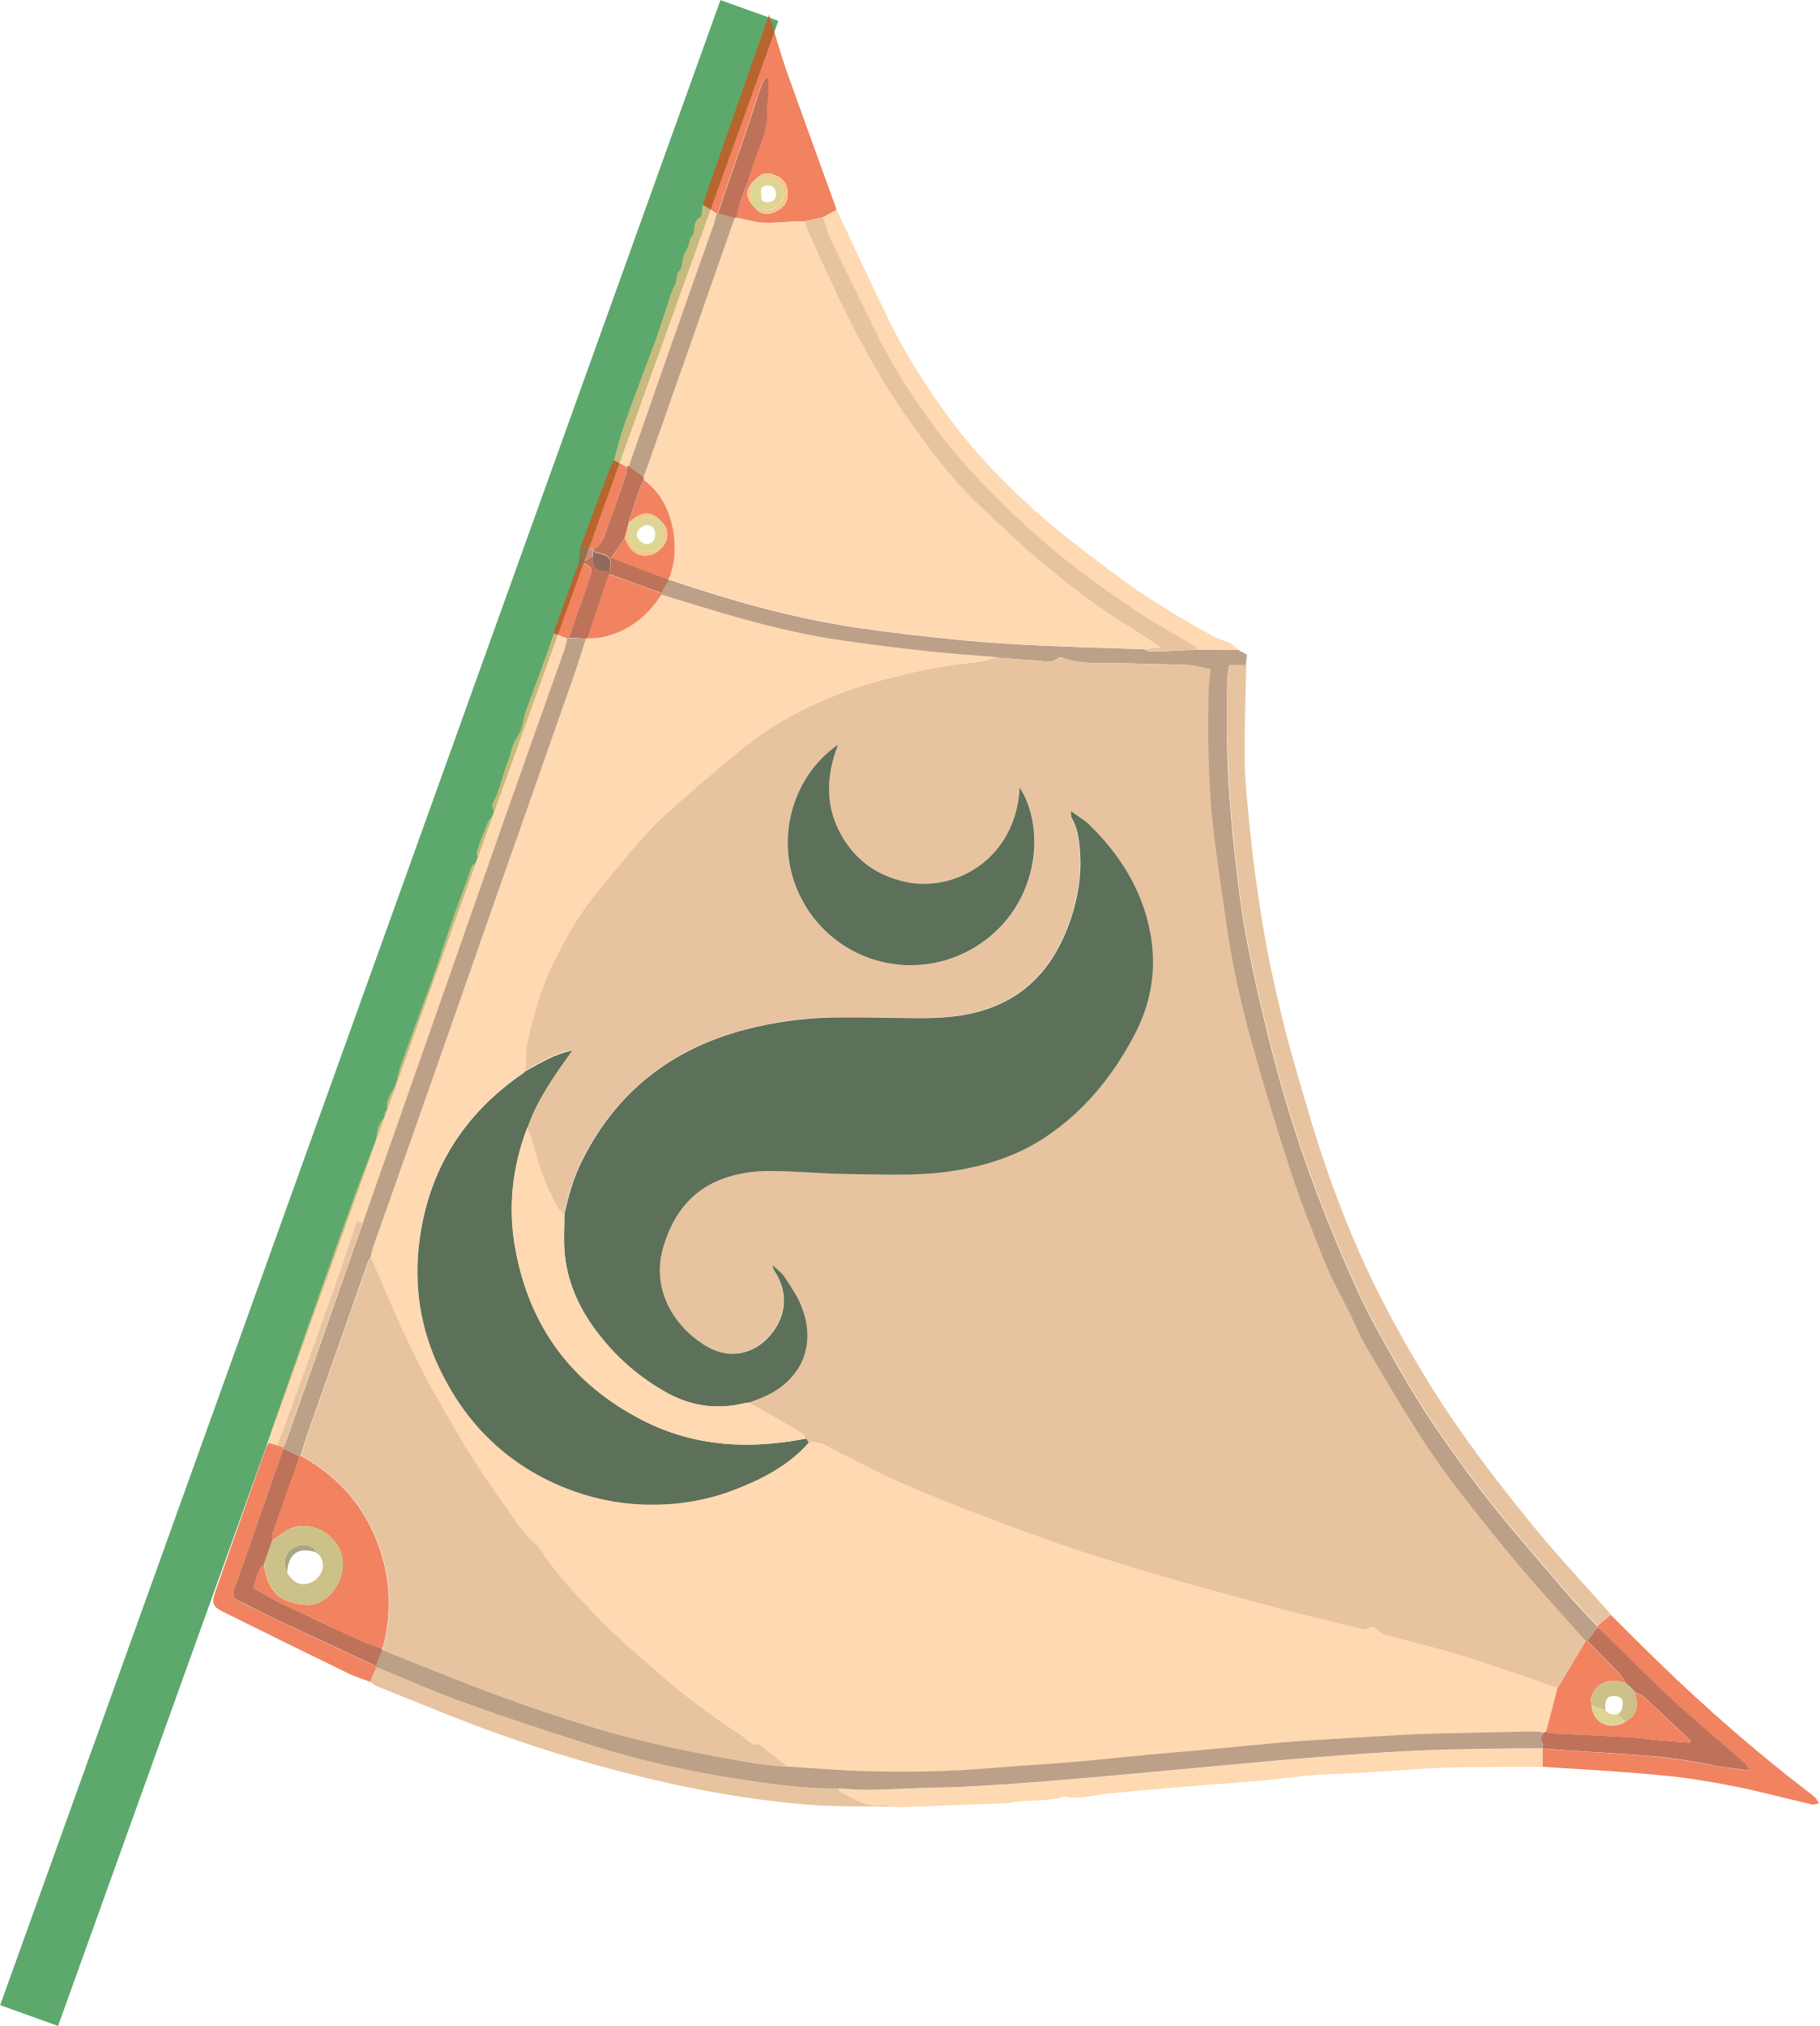
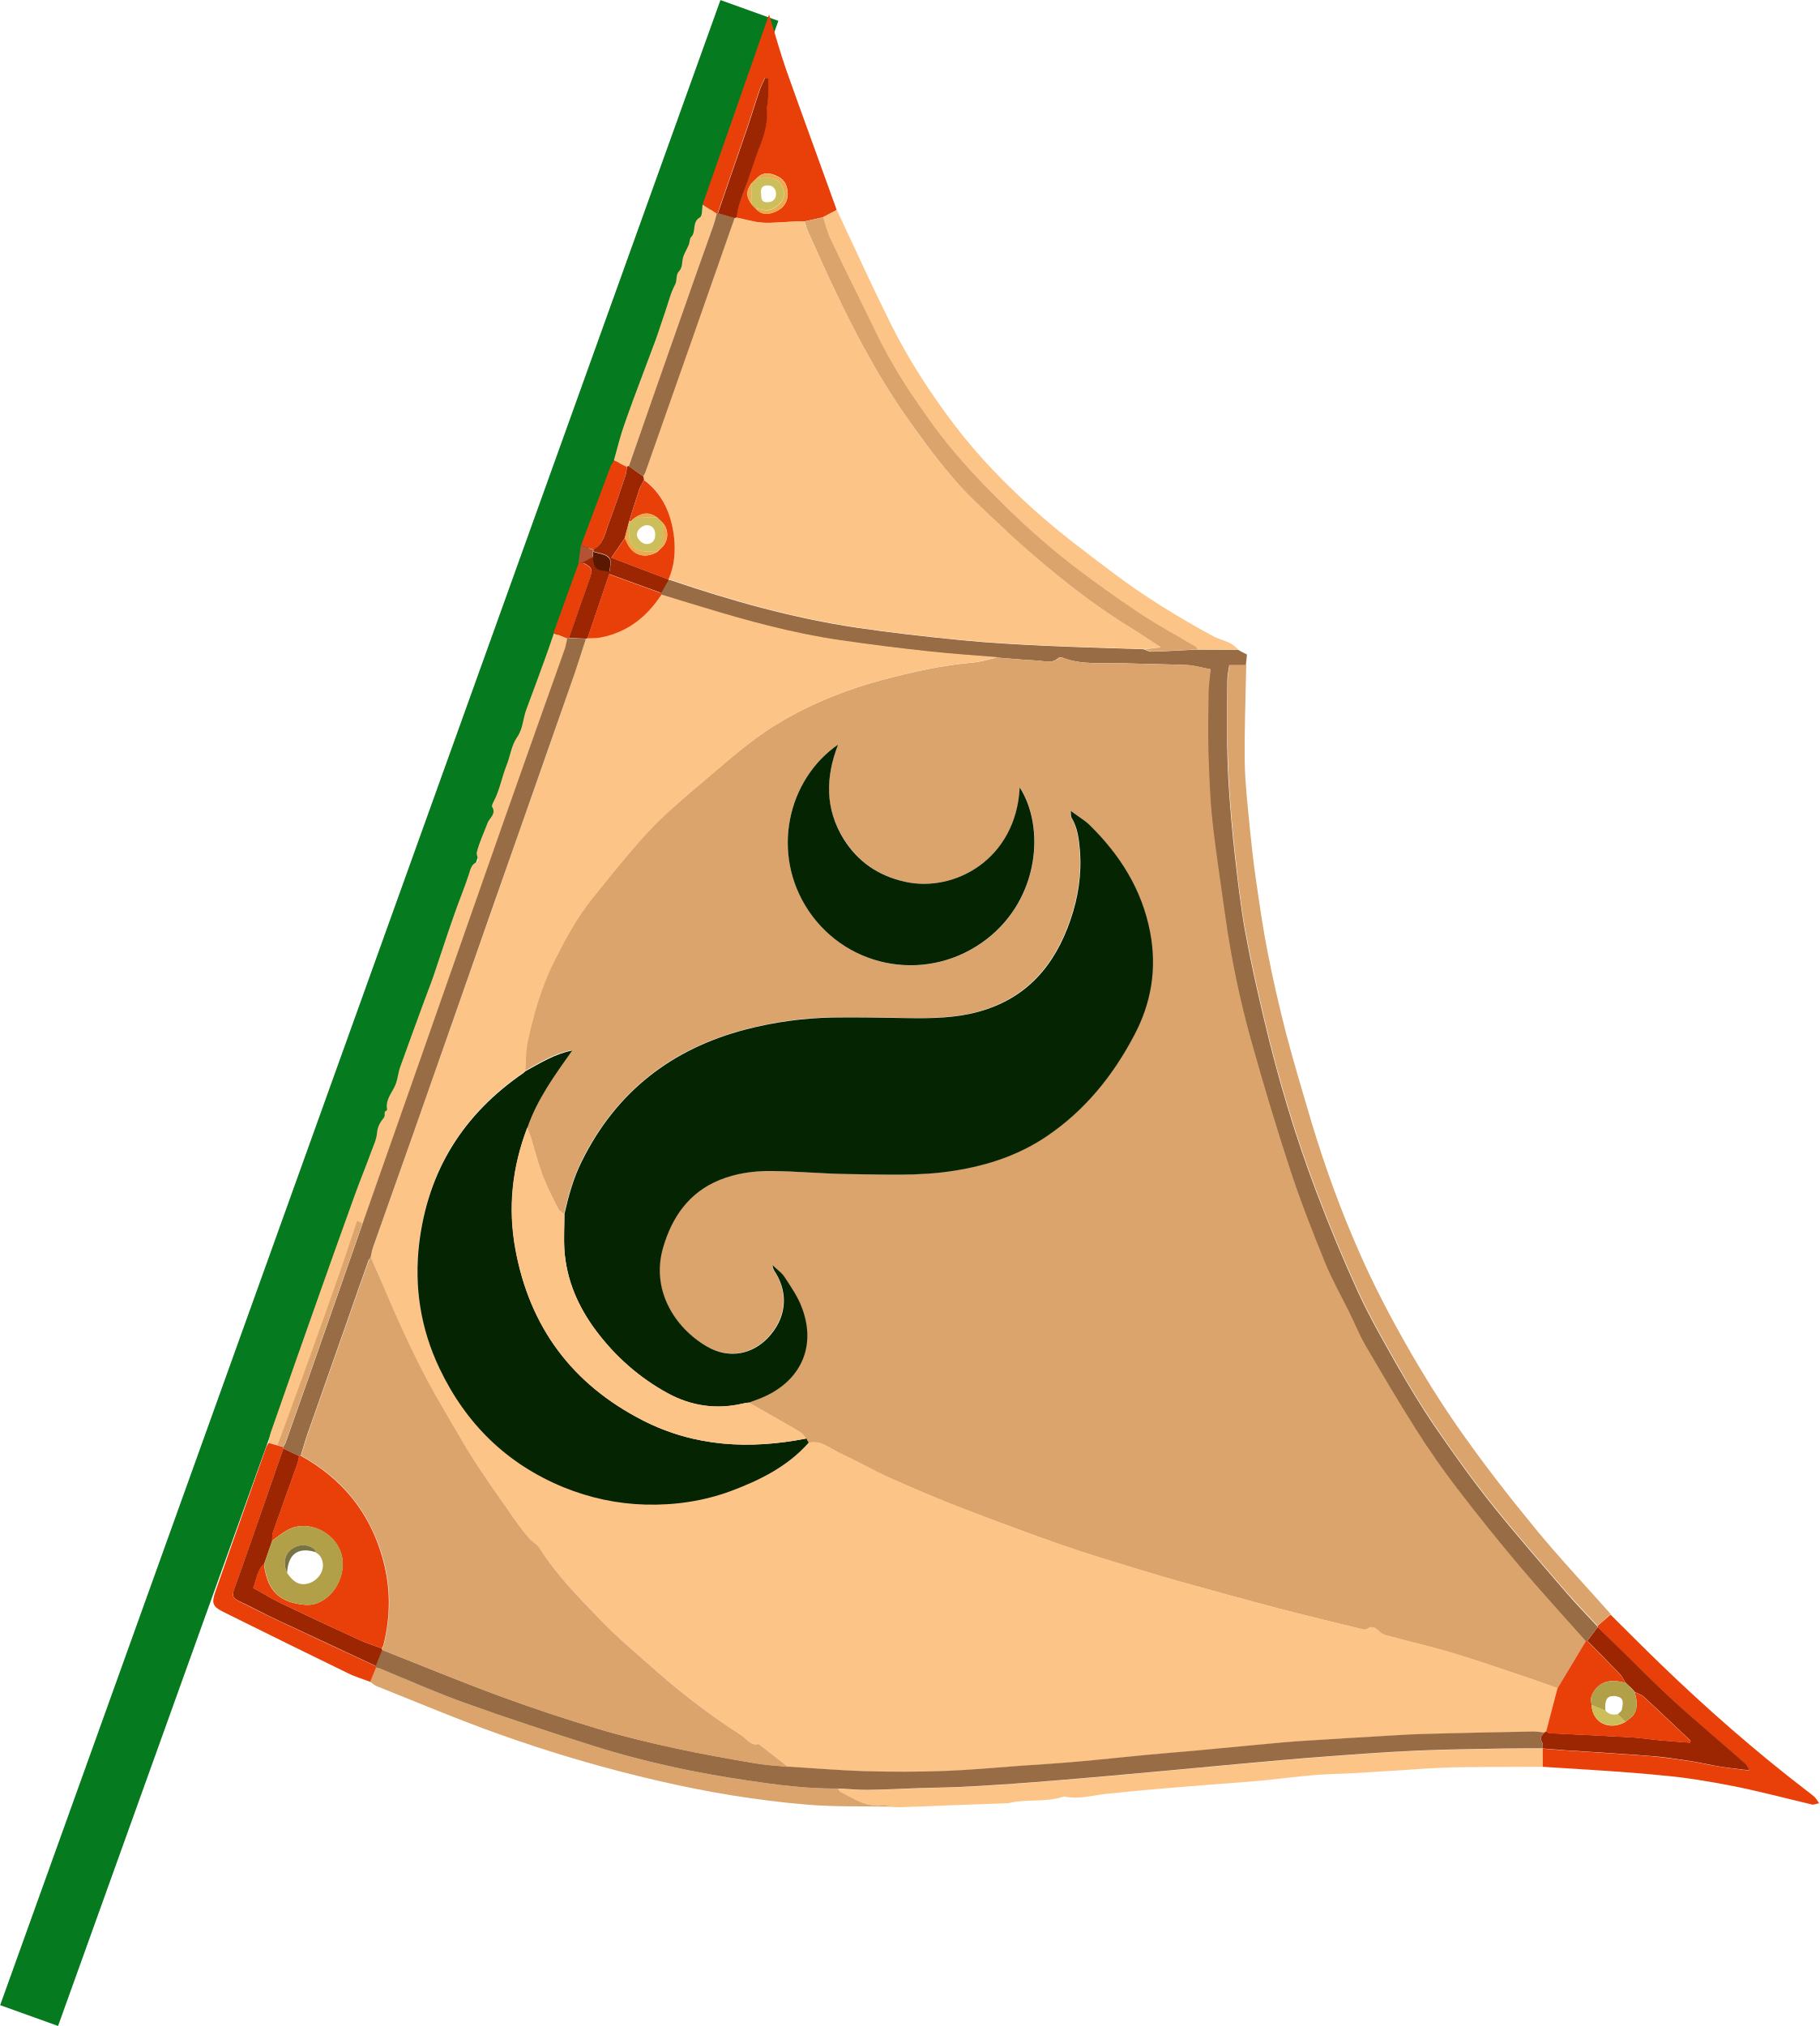
<svg xmlns="http://www.w3.org/2000/svg" version="1.1" id="Layer_1" x="0px" y="0px" viewBox="0 0 963.8 1073.2" style="enable-background:new 0 0 963.8 1073.2;" xml:space="preserve">
  <style type="text/css">
- 	.st0{opacity:0.65;fill:#067A1F;}
- 	.st1{opacity:0.65;}
+ 	.st0{opacity:1;fill:#067A1F;}
+ 	.st1{opacity:1;}
	.st2{fill:#986D46;}
	.st3{fill:#DAA46C;}
	.st4{fill:#FDC487;}
	.st5{fill:#E9400A;}
	.st6{fill:#B35235;}
	.st7{fill:#9C2602;}
	.st8{fill:#CBBE5B;}
	.st9{fill:#EBAB4E;}
	.st10{fill:#581802;}
	.st11{fill:#052402;}
	.st12{fill:#B1A048;}
	.st13{fill:#787442;}
</style>
  <rect x="189.9" y="-27.7" transform="matrix(0.9411 0.3381 -0.3381 0.9411 193.5838 -38.1021)" class="st0" width="32.6" height="1128.6" />
  <g class="st1">
    <path class="st2" d="M657.2,345c1,0.5,2.1,1,3.4,1.7c-0.2,1.8-0.4,3.8-0.6,5.7c-2.8,0-5.6,0-8.8,0c-0.4,2.8-1,5.3-1,7.7   c-0.1,10.9-0.2,21.9-0.1,32.8c0.1,8.6,0.4,17.3,1,25.9c0.8,11.2,1.7,22.5,3,33.6c1.5,13.3,3,26.7,5.3,39.8   c2.9,16.1,6.5,32.1,10.3,48c7.3,31,16.4,61.5,27.7,91.3c6.8,18,14.2,35.8,22.2,53.3c6.1,13.2,13.4,25.9,20.6,38.6   c6.2,10.8,12.6,21.5,19.6,31.8c9.5,13.8,19.2,27.5,29.6,40.6c12.8,16.1,26.4,31.6,39.8,47.2c5.4,6.3,11.2,12.3,16.9,18.4   c0,0.3,0,0.5,0,0.8c-1.8,2.4-3.6,4.8-5.4,7.2c-0.3,0-0.6-0.1-0.9-0.1c-11.7-13.2-23.5-26.1-34.9-39.5   c-11.4-13.5-22.5-27.3-33.2-41.3c-7.7-10.1-15-20.7-21.9-31.4c-9.2-14.5-18-29.3-26.6-44.2c-3.3-5.7-5.8-11.8-8.7-17.8   c-4.3-8.7-9.1-17.2-12.8-26.2c-6.5-16-12.8-32-18.2-48.4c-7.4-22.5-14.2-45.2-20.6-68c-6.3-22.3-11-45-14.2-68   c-2.3-16.5-4.9-33.1-6.7-49.7c-1.3-12-1.7-24.2-2.1-36.2c-0.3-10.8-0.1-21.7,0.1-32.5c0.1-3.7,0.7-7.5,1.1-11.6   c-4.5-0.8-8.3-2-12.1-2.2c-11.6-0.5-23.2-0.6-34.9-1c-10.4-0.3-21.1,1-31.2-2.9c-0.7-0.3-1.9-0.2-2.4,0.3c-3.4,3-7.3,1.4-10.9,1.2   c-7.3-0.3-14.5-1.1-21.8-1.6c-12.1-1-24.2-1.7-36.2-3.1c-15.8-1.7-31.6-3.7-47.4-6c-24.5-3.6-48.4-10-72-17.3   c-7.4-2.3-14.9-4.6-22.3-6.8c-0.1-0.3-0.1-0.6-0.1-0.9c1.3-2.3,2.7-4.7,4-7c0.7,0.1,1.4,0,2,0.3c32.1,10.9,64.6,20,98.1,25   c18.4,2.7,36.8,4.8,55.3,6.6c15,1.5,30.1,2.3,45.2,3c17.1,0.8,34.2,1.2,51.3,1.8c1.4,0.4,2.9,1.3,4.3,1.3   c7.9-0.2,15.8-0.7,23.7-1.1c7.3,0,14.6,0.1,21.9,0.1l0,0C656.5,344.4,656.8,344.7,657.2,345z" />
    <path class="st3" d="M846.3,861.2c-5.6-6.1-11.4-12.1-16.9-18.4c-13.4-15.6-27-31.1-39.8-47.2c-10.4-13.1-20.2-26.8-29.6-40.6   c-7-10.3-13.5-21-19.6-31.8c-7.2-12.7-14.5-25.4-20.6-38.6c-8-17.5-15.4-35.3-22.2-53.3c-11.3-29.8-20.4-60.3-27.7-91.3   c-3.8-15.9-7.4-31.9-10.3-48c-2.4-13.2-3.8-26.5-5.3-39.8c-1.3-11.2-2.2-22.4-3-33.6c-0.6-8.6-0.9-17.3-1-25.9   c-0.2-10.9-0.1-21.9,0.1-32.8c0-2.4,0.6-4.8,1-7.7c3.2,0,6,0,8.8,0c-0.3,17.1-1,34.2-0.8,51.3c0.2,11.7,1.6,23.4,2.7,35.1   c0.9,9,1.9,18.1,3.2,27.1c1.9,12.9,3.7,25.8,6.2,38.5c2.8,14.4,6.1,28.6,9.7,42.8c4.2,15.9,8.9,31.7,13.6,47.5   c7.2,23.9,15.7,47.3,25.8,70c7.2,16.3,15.5,32.2,24.3,47.7c9,15.8,18.6,31.3,29.1,46.2c12.2,17.3,25.2,34.1,38.6,50.4   c13,15.9,27.1,30.9,40.7,46.2C850.9,857.2,848.6,859.2,846.3,861.2z" />
    <path class="st4" d="M142.3,764.2c0.4-1.8,0.5-3.6,1.1-5.3c8.6-24.6,17.2-49.2,25.9-73.7c6.2-17.6,12.5-35.1,18.8-52.6   c2.7-7.5,5.8-14.9,8.5-22.4c1.3-3.5,2.9-6.7,3.2-10.6c0.2-2.7,1.8-5.5,3.6-7.6c1-1.3-0.6-3.5,1.8-3.8c-1.3-4.6,1.7-8.5,3.5-11.9   c2-3.7,2-7.5,3.3-11.1c4-11.3,8.2-22.5,12.3-33.8c1.8-5,3.8-9.9,5.5-14.9c3.6-10.5,6.9-21,10.6-31.4c2.5-7.3,5.5-14.4,7.9-21.7   c0.9-2.6,1.1-5.1,3.9-6.6c2.3-1.3-0.1-3.4,0.4-5.4c1.4-5.5,3.8-10.4,5.7-15.5c0.9-2.5,4.8-4.8,2.4-8.5c-0.3-0.5,0.3-1.9,0.8-2.8   c3.2-6,4.3-12.8,6.8-19.1c2-4.9,2.6-10.6,5.5-14.8c3.4-4.8,3.2-10.2,5.1-15.1c3.5-9.3,6.9-18.6,10.3-28c1.5-4,2.8-8.1,4.2-12.1   c2.4,1,4.8,1.9,7.2,2.9c-0.5,1.9-0.7,3.9-1.4,5.8c-10.9,30.8-21.9,61.5-32.7,92.3c-14.3,40.7-28.5,81.4-42.8,122.1   c-10.5,29.9-21,59.8-31.5,89.7c-0.8-0.5-1.7-0.9-2.7-1.5c-3.6,10.7-7.1,21.2-10.7,31.6c-6.2,17.5-12.4,35-18.7,52.4   c-4.2,11.7-8.5,23.3-12.8,34.9C145.5,765.1,143.9,764.7,142.3,764.2z" />
    <path class="st4" d="M817.3,935.9c-16,0.1-32,0-47.9,0.3c-11.1,0.3-22.1,1.2-33.2,1.9c-5.9,0.3-11.9,0.8-17.8,1.1   c-7.1,0.4-14.2,0.5-21.3,1c-9.2,0.8-18.3,1.9-27.5,2.9c-4.4,0.4-8.9,0.8-13.3,1.1c-12.7,1-25.3,1.9-38,3c-10.7,0.9-21.3,1.9-32,3   c-7.5,0.8-14.9,3.1-22.6,1.4c-9.5,3.3-19.6,1.2-29.2,3.5c-0.3,0.1-0.7,0-1,0.1c-9.3,0.3-18.5,0.7-27.8,1   c-9.4,0.4-18.8,0.8-28.2,1.1c-1.8,0.1-3.7-0.1-5.5-0.2c-1.4-0.2-2.9-0.9-4.2-0.7c-8.8,1.2-15.5-3.7-22.7-7.2   c-0.4-0.2-0.6-1.1-0.8-1.7c5.3,0.3,10.5,0.8,15.8,0.7c8.8-0.1,17.6-0.6,26.4-0.9c9.8-0.3,19.5-0.5,29.3-1c14.2-0.8,28.5-1.8,42.7-3   c19-1.5,38-3.3,57-5c14.4-1.3,28.7-2.7,43-4c15.4-1.4,30.7-2.8,46.1-3.9c15.5-1.2,31.1-2.3,46.7-3c15.6-0.7,31.1-0.8,46.7-1.1   c6.4-0.1,12.9-0.1,19.3-0.1c0,0,0.2,0.1,0.2,0.1C817.3,929.4,817.3,932.7,817.3,935.9z" />
    <path class="st5" d="M372.2,108.4C383.8,75.2,395.4,42,407.4,7.7c3.3,10.6,5.9,20.1,9.1,29.3c8.4,23.7,17.1,47.3,25.6,71   c0.4,1.1,0.8,2.2,1.1,3.3c-2.4,1.3-4.9,2.5-7.3,3.8c-3.3,0.7-6.5,1.5-9.8,2.2c-1.7,0-3.3,0-5,0.1c-5.7,0.2-11.5,0.9-17.2,0.6   c-4.7-0.3-9.2-1.7-13.9-2.7c0.5-2.3,0.7-4.6,1.4-6.7c1.4-4.2,3.1-8.4,4.5-12.6c2.1-5.9,3.8-11.9,6.2-17.7c2.4-6.1,4.3-12.1,4-18.7   c-0.1-2.8,0.6-5.6,0.7-8.4c0.1-3.2,0-6.3,0-9.5c-0.6-0.1-1.1-0.2-1.7-0.3c-1,2.3-2.2,4.6-3,6.9c-2.2,6.4-4.1,12.9-6.3,19.3   c-5.2,15.2-10.5,30.3-15.7,45.5c-0.2,0-0.4,0.1-0.6,0.2C377.2,111.5,374.7,109.9,372.2,108.4z M398.1,97.1L398.1,97.1   c-2.9,3.7-2.9,7.4,0.1,11.1c0.3,0.3,0.6,0.6,0.9,1c0.4,0.3,0.7,0.7,1.1,1l0,0c3,3.8,6.9,3.6,10.7,1.9c3.8-1.7,6.4-4.7,6.4-9.2   c0-4.1-1.4-7.6-5.2-9.4c-3.6-1.8-7.4-2.8-10.9,0.6c0,0,0,0,0,0C400.1,95.1,399.1,96.1,398.1,97.1z" />
    <path class="st4" d="M436,115c2.4-1.3,4.9-2.5,7.3-3.8c9.4,20,18.6,40.2,28.4,60c9.5,19.1,21.1,37,34,54   c12.4,16.3,26.7,31,41.8,44.6c13.5,12.2,28.3,23.2,42.9,34.2c16.4,12.3,33.9,23,51.9,32.8c2.9,1.6,6.2,2.4,9.2,3.8   c1.7,0.8,3.1,2.3,4.6,3.5c-7.3,0-14.6-0.1-21.9-0.1c-0.2-0.4-0.3-1.1-0.6-1.3c-10.1-6-20.4-11.5-30.1-18   c-12.2-8.1-24.2-16.7-35.9-25.7c-14.9-11.4-28.6-24.1-41.8-37.5c-11.2-11.3-21.9-23.1-31.3-36c-11.6-15.9-22.3-32.4-30.9-50.2   c-7.9-16.4-16-32.7-23.9-49.1C438,122.6,437.2,118.7,436,115z" />
    <path class="st5" d="M817.3,935.9c0-3.2,0-6.4,0-9.6c3.8,0.3,7.6,0.6,11.4,0.9c15.3,1,30.7,1.9,46,3.1c7.1,0.6,14.1,1.7,21.1,2.7   c3.8,0.6,7.6,1.5,11.5,2.2c3.2,0.6,6.5,1,9.7,1.5c3.3,0.4,6.6,0.8,9.8,1.2c-0.6-1.9-1.5-3.1-2.6-4c-12.6-11-25.5-21.7-37.7-33   c-12.7-11.7-24.8-24-37.2-36.1c-1-0.9-2-1.8-3-2.7c0-0.3,0-0.5,0-0.8c2.3-2,4.6-4,6.9-6c8.7,8.6,17.4,17.4,26.2,25.9   c24.6,23.8,50.3,46.3,77.5,67.2c1.5,1.1,2.9,2.2,4.3,3.4c0.8,0.7,1.3,1.7,2.5,3.4c-1.6,0.3-2.8,0.9-3.7,0.7   c-14-3.3-27.8-7-41.9-9.8c-12.7-2.5-25.5-4.6-38.3-5.7C859,938.3,838.2,937.3,817.3,935.9z" />
    <path class="st3" d="M444.2,947.4c0.3,0.6,0.4,1.4,0.8,1.7c7.2,3.5,13.9,8.5,22.7,7.2c1.4-0.2,2.8,0.4,4.2,0.7   c-15-0.3-30,0.2-44.8-1.1c-26.1-2.2-52-6.5-77.6-12.4c-28.8-6.6-57.1-14.9-84.9-24.8c-21.9-7.8-43.4-16.9-65-25.5   c-1.3-0.5-2.4-1.6-3.6-2.4c1-2.5,2.1-5,3.1-7.5c0.8,0.2,1.6,0.3,2.3,0.6c14.9,6,29.6,12.7,44.7,18.1c22.8,8.1,45.7,15.7,68.8,23   c26.4,8.3,53.4,14.1,80.8,18.1C411.8,945.5,427.9,947.6,444.2,947.4z" />
    <path class="st5" d="M199.2,883.4c-1,2.5-2.1,5-3.1,7.5c-3.8-1.5-7.8-2.6-11.4-4.4c-22.2-10.8-44.4-21.7-66.5-32.7   c-5.6-2.8-6.2-4.6-4.1-10.7c5.5-15.8,11-31.5,16.6-47.3c3.5-9.8,6.9-19.6,10.4-29.4c0.3-0.7,0.8-1.4,1.2-2.1   c1.6,0.5,3.2,0.9,4.8,1.4c1,0.3,2,0.5,3,0.8c0,0.3,0,0.6,0,0.9c-3.3,9.5-6.6,19.1-9.9,28.6c-5.4,15.5-10.7,30.9-16.3,46.3   c-1.2,3.2-0.2,4.5,2.5,5.8c6.6,3.2,13,6.6,19.6,9.7c17.7,8.3,35.4,16.6,53.1,24.8C199.1,882.8,199.1,883.1,199.2,883.4z" />
    <path class="st4" d="M372.2,108.4c2.5,1.6,5,3.2,7.5,4.7c-0.6,2.2-1.2,4.5-1.9,6.7c-5.3,15.2-10.7,30.3-16.1,45.5   c-9.5,27.3-19,54.5-28.6,81.8c-0.3,0.1-0.7,0.2-1,0.2c-2.3-1.1-4.6-2.3-6.9-3.4c1.4-4.9,2.6-9.8,4.1-14.7   c1.8-5.6,3.9-11.2,5.9-16.8c4-10.8,8.1-21.5,12.1-32.3c1.8-5,3.4-10.2,5.2-15.3c1.6-4.7,2.8-9.7,5.1-14c1.3-2.4,0.2-5.1,2.1-7.1   c1.6-1.7,1.6-3.9,1.9-6.1c0.4-2.8,2.2-5.3,3.3-8c0.5-1.3,0.4-3.2,1.2-4c2.9-2.9,0.3-7.9,4.6-10.4   C372.2,114.5,371.8,110.7,372.2,108.4z" />
    <path class="st5" d="M325.2,243.9c2.3,1.1,4.6,2.3,6.9,3.4c-0.3,1.8-0.4,3.6-1,5.3c-2.8,8.3-5.6,16.6-8.7,24.8   c-1.9,5-2.7,10.8-8,13.8c-2.2-0.8-4.4-1.5-6.6-2.3c5.2-13.8,10.3-27.6,15.5-41.4C323.8,246.3,324.6,245.1,325.2,243.9z" />
    <path class="st5" d="M300.4,338.2c-2.4-1-4.8-1.9-7.2-2.9c4.4-12.3,8.9-24.6,13.3-36.9c0.7-0.1,1.4-0.2,2.1-0.3   c5.4,2.8,5.6,3.5,3.4,9.7c-3.6,10.1-7.1,20.2-10.6,30.3C301,338.1,300.7,338.2,300.4,338.2z" />
    <path class="st6" d="M308.5,298.1c-0.7,0.1-1.4,0.2-2.1,0.3c0.4-3.1,0.9-6.3,1.3-9.4c2.2,0.8,4.4,1.5,6.6,2.3   c-0.1,0.4-0.1,0.7-0.2,1.1c-0.1,0.9-0.2,1.9-0.3,2.8C312.2,296.1,310.3,297.1,308.5,298.1z" />
    <path class="st4" d="M657.2,345c-0.3-0.3-0.7-0.5-1-0.8C656.5,344.4,656.8,344.7,657.2,345z" />
    <path class="st3" d="M528.1,348.3c7.3,0.6,14.5,1.3,21.8,1.6c3.6,0.2,7.5,1.7,10.9-1.2c0.5-0.4,1.7-0.5,2.4-0.3   c10.1,4,20.7,2.6,31.2,2.9c11.6,0.4,23.2,0.5,34.9,1c3.9,0.2,7.7,1.4,12.1,2.2c-0.4,4.1-1,7.8-1.1,11.6   c-0.2,10.8-0.4,21.7-0.1,32.5c0.4,12.1,0.8,24.2,2.1,36.2c1.8,16.6,4.4,33.1,6.7,49.7c3.2,23,7.9,45.7,14.2,68   c6.4,22.8,13.2,45.5,20.6,68c5.4,16.4,11.7,32.4,18.2,48.4c3.7,9,8.5,17.5,12.8,26.2c2.9,5.9,5.4,12.1,8.7,17.8   c8.7,14.8,17.4,29.7,26.6,44.2c6.8,10.8,14.1,21.3,21.9,31.4c10.7,14,21.8,27.8,33.2,41.3c11.3,13.4,23.2,26.4,34.9,39.5   c-5,8.3-10,16.7-15,25c-5.8-2.1-11.5-4.2-17.4-6.1c-12.7-4.2-25.3-8.7-38.1-12.5c-11.7-3.5-23.6-6.2-35.3-9.4   c-1.2-0.3-2.5-0.9-3.4-1.8c-2-1.8-3.7-3.8-6.8-1.5c-0.9,0.6-2.9,0-4.3-0.4c-14.1-3.4-28.2-6.8-42.3-10.5   c-17.4-4.6-34.7-9.4-52.1-14.2c-7.6-2.1-15.2-4.4-22.8-6.7c-13.3-4.1-26.6-8-39.7-12.6c-17.6-6.2-35.2-12.7-52.6-19.4   c-13-5-25.8-10.4-38.5-16.1c-9.1-4-17.7-9-26.7-13.2c-5.3-2.5-10.1-7.1-16.8-5.6c-0.4-0.8-0.8-1.5-1.3-2.3   c-0.9-1.1-1.6-2.4-2.8-3.1c-2.4-1.6-5-3-7.6-4.5c-6.7-3.8-13.4-7.7-20.1-11.5c1.5-0.6,3.1-1.1,4.6-1.7c21.8-8,31.7-26.7,23.6-48.4   c-2.2-5.7-5.7-11-9.1-16.2c-1.7-2.6-4.4-4.4-6.6-6.6c0.2,1.9,1,3.1,1.8,4.3c6.9,11.4,5.4,24.2-4.2,34.3c-8,8.4-20.1,11.6-32.4,4.5   c-17.4-10.1-29.6-30.2-23.1-52.4c4.7-16.1,13.7-29.1,30-35.8c8.8-3.6,18-4.8,27.3-4.7c13.3,0.2,26.6,1.4,39.9,1.6   c19.1,0.3,38.3,1.3,57.3-1.8c17.6-2.8,34.2-8.4,49-18.4c20-13.6,34.7-31.8,45.9-53c9.1-17.2,12.2-35.6,8.6-54.9   c-4.3-22.6-16-40.9-32.1-56.8c-2.8-2.7-6.2-4.7-10-7.5c0.2,1.7,0,2.8,0.4,3.5c3.3,5.4,4,11.5,4.5,17.5c1,12.6-0.9,24.9-5,36.8   c-8.3,24.1-23.2,41.6-48.6,48.6c-12.3,3.4-24.9,3.6-37.6,3.4c-13.3-0.2-26.6-0.5-39.9-0.3c-15.5,0.2-30.8,2.4-45.8,6.3   c-39.4,10.2-68.7,33.1-86.9,69.7c-4.5,9-7.1,18.5-9.3,28.2c-1.1-0.9-2.5-1.6-3.1-2.7c-2.9-5.7-5.9-11.5-8.2-17.5   c-2.5-6.7-4.3-13.8-6.4-20.6c-0.6-1.8-1.3-3.5-2-5.2c5.2-15.1,14.5-27.8,23.7-40.8c-9.2,1.7-16.9,6.6-24.7,10.9   c0.3-4.9,0.1-10,1.1-14.8c3.2-14.9,7.2-29.5,14.2-43.2c5.8-11.4,11.7-22.7,19.8-32.7c7.3-9.2,14.7-18.4,22.3-27.2   c5.5-6.4,11.2-12.6,17.4-18.3c8.9-8.2,18.3-15.8,27.4-23.7c10.7-9.1,21.5-18.1,33.7-25.2c17-9.9,35-17.1,54-22.1   c15.5-4.1,31.1-7.6,47.1-9C519.6,350.7,523.8,349.2,528.1,348.3z M444,394.4c-26.7,18.4-36,57.7-15.5,88.1   c21.2,31.5,64.2,38.3,94.4,14.9c27.9-21.6,30.7-59.4,17.4-80.3c-1.9,38-34.6,55.8-60.7,50c-14-3.1-25-10.5-32.6-22.7   C436.9,428.4,437.2,411.7,444,394.4z" />
    <path class="st4" d="M428.4,764.2c6.7-1.5,11.4,3.2,16.8,5.6c9,4.1,17.7,9.1,26.7,13.2c12.7,5.7,25.5,11.1,38.5,16.1   c17.4,6.7,34.9,13.3,52.6,19.4c13.1,4.6,26.5,8.5,39.7,12.6c7.6,2.3,15.2,4.6,22.8,6.7c17.3,4.8,34.7,9.7,52.1,14.2   c14,3.7,28.2,7,42.3,10.5c1.4,0.3,3.4,1,4.3,0.4c3.1-2.3,4.8-0.3,6.8,1.5c0.9,0.8,2.2,1.4,3.4,1.8c11.8,3.2,23.7,5.9,35.3,9.4   c12.8,3.8,25.4,8.2,38.1,12.5c5.8,1.9,11.6,4.1,17.4,6.1c-2,7.6-4,15.3-6,22.9c-0.3,0.2-0.6,0.4-0.9,0.6c-1.8-0.2-3.6-0.5-5.4-0.4   c-15.8,0.3-31.6,0.6-47.4,1c-8.1,0.2-16.3,0.5-24.4,0.9c-17.6,1-35.1,2.1-52.7,3.2c-5.1,0.3-10.3,0.8-15.4,1.3   c-12.7,1.2-25.4,2.4-38.1,3.6c-8.8,0.8-17.5,1.5-26.3,2.3c-12.7,1.2-25.4,2.6-38.1,3.7c-10.1,0.9-20.2,1.5-30.3,2.2   c-13.2,0.9-26.5,2.2-39.7,2.7c-13.9,0.5-27.8,0.5-41.7,0.1c-13.8-0.4-27.5-1.6-41.3-2.4c-5.2-4.1-10.5-8.1-15.7-12.2   c-4.4,1.1-6.4-2.9-9.3-4.7c-7.6-4.7-14.9-9.9-22-15.3c-7.7-5.8-15.1-11.9-22.4-18.2c-10.2-8.9-20.7-17.7-30.1-27.5   c-11.6-12.1-23.5-24.1-32.6-38.5c-1.2-1.9-3.7-3-5.2-4.8c-2.7-3.1-5.2-6.4-7.6-9.8c-7.2-10.3-14.5-20.5-21.3-31   c-5.8-9-11-18.5-16.5-27.7c-11.4-19.1-20.8-39.2-29.5-59.7c-2.9-6.8-5.9-13.6-8.9-20.4c0.4-1.9,0.7-3.9,1.4-5.8   c7.2-20.3,14.4-40.6,21.6-61c8.1-23,16.1-46,24.2-69c11.4-32.4,22.8-64.8,34.1-97.2c8.4-23.8,16.7-47.5,25-71.3   c2.7-7.8,5.2-15.7,7.8-23.6c0.3-0.1,0.6-0.2,0.8-0.3c2.3-0.1,4.6,0,6.8-0.4c14.1-2.7,24.5-10.8,32.2-22.6   c7.4,2.3,14.9,4.6,22.3,6.8c23.6,7.2,47.5,13.7,72,17.3c15.7,2.3,31.5,4.3,47.4,6c12,1.3,24.1,2.1,36.2,3.1   c-4.3,1-8.5,2.4-12.8,2.8c-16,1.4-31.6,4.9-47.1,9c-19,5-37,12.2-54,22.1c-12.2,7.1-23,16-33.7,25.2c-9.2,7.9-18.5,15.5-27.4,23.7   c-6.2,5.7-11.9,11.9-17.4,18.3c-7.7,8.9-15,18.1-22.3,27.2c-8,10-14,21.3-19.8,32.7c-6.9,13.7-11,28.4-14.2,43.2   c-1,4.8-0.8,9.9-1.1,14.8c-0.4,0.3-0.7,0.7-1.1,1c-31.8,21.8-50.5,51.6-55.2,90c-2.8,23.2,0.7,45.4,10.7,66.4   c13.9,29.2,35.5,50.5,65.7,63c14,5.8,28.5,8.8,43.5,9.2c15.4,0.4,30.5-1.8,45-7.1C402.5,784.1,417.2,776.9,428.4,764.2z" />
    <path class="st4" d="M390.1,115.2c4.6,0.9,9.2,2.4,13.9,2.7c5.7,0.3,11.5-0.4,17.2-0.6c1.7-0.1,3.3-0.1,5-0.1   c0.6,1.9,1.1,3.8,1.9,5.6c4.7,10.4,9.2,20.9,14.2,31.1c5.3,10.9,10.6,21.8,16.5,32.4c6.1,10.8,12.4,21.5,19.4,31.7   c8.1,11.8,16.7,23.4,26,34.4c7.5,8.8,16.1,16.7,24.5,24.7c8.4,7.9,17.1,15.6,26,23.1c14.5,12.1,29.6,23.4,45.8,33.2   c4.8,2.9,9.3,6.1,14.4,9.4c-3.4,0.4-6.1,0.7-8.8,1c-17.1-0.6-34.2-1-51.3-1.8c-15.1-0.7-30.2-1.5-45.2-3c-18.5-1.8-37-3.9-55.3-6.6   c-33.5-5-66.1-14.1-98.1-25c-0.6-0.2-1.3-0.2-2-0.3l-0.2-0.2c3.3-7.2,3.9-14.9,3-22.5c-1.4-12-5.8-22.8-15.9-30.4   c-0.1-0.6-0.3-1.3-0.4-1.9c0.4-0.9,1-1.7,1.3-2.7c8.2-23.1,16.3-46.3,24.4-69.4c7.6-21.6,15.2-43.2,22.7-64.8   C389.5,115.4,389.8,115.3,390.1,115.2z" />
    <path class="st3" d="M606.2,343.9c2.7-0.3,5.4-0.6,8.8-1c-5.1-3.3-9.7-6.5-14.4-9.4c-16.2-9.8-31.3-21.1-45.8-33.2   c-8.9-7.4-17.6-15.1-26-23.1c-8.5-8-17.1-15.9-24.5-24.7c-9.3-10.9-17.8-22.6-26-34.4c-7-10.2-13.4-20.9-19.4-31.7   c-5.9-10.6-11.3-21.5-16.5-32.4c-5-10.3-9.5-20.7-14.2-31.1c-0.8-1.8-1.3-3.7-1.9-5.6c3.3-0.7,6.5-1.5,9.8-2.2   c1.2,3.7,2.1,7.6,3.7,11.1c7.8,16.4,16,32.7,23.9,49.1c8.5,17.8,19.3,34.3,30.9,50.2c9.4,12.9,20.1,24.7,31.3,36   c13.2,13.4,27,26.1,41.8,37.5c11.7,9,23.6,17.5,35.9,25.7c9.7,6.5,20.1,12,30.1,18c0.3,0.2,0.4,0.9,0.6,1.3   c-7.9,0.4-15.8,0.9-23.7,1.1C609.1,345.2,607.7,344.3,606.2,343.9z" />
    <path class="st7" d="M818.2,917.7c0.3-0.2,0.6-0.4,0.9-0.6c0.7,0.4,1.4,1,2.1,1c14,0.7,28.1,1.3,42.1,2.1   c5.6,0.3,11.1,1.2,16.7,1.7c5.1,0.5,10.2,0.8,15.3,1.2c0.1-0.3,0.2-0.7,0.3-1c-8.3-7.8-16.5-15.7-24.9-23.4   c-1.3-1.2-3.1-1.6-4.7-2.4l0-0.1c-0.6-0.7-1.2-1.4-1.8-2c-1.1-1-2.2-2-3.2-3c-0.9-1.5-1.6-3.1-2.8-4.4   c-5.7-5.9-11.5-11.8-17.3-17.6c1.8-2.4,3.6-4.8,5.4-7.2c1,0.9,2,1.7,3,2.7c12.4,12,24.5,24.4,37.2,36.1c12.3,11.3,25.2,22,37.7,33   c1.1,0.9,2,2.1,2.6,4c-3.3-0.4-6.6-0.8-9.8-1.2c-3.3-0.4-6.5-0.9-9.7-1.5c-3.8-0.7-7.6-1.6-11.5-2.2c-7-1-14-2.2-21.1-2.7   c-15.3-1.2-30.7-2.1-46-3.1c-3.8-0.3-7.6-0.6-11.4-0.9l-0.2-0.1c-0.1-1.1,0.3-2.5-0.2-3.3C815.6,920.5,816.7,919.1,818.2,917.7z" />
    <path class="st5" d="M840.9,869.3c5.8,5.9,11.6,11.7,17.3,17.6c1.2,1.2,1.9,2.9,2.8,4.4c-0.8-0.1-1.7-0.2-2.4-0.4   c-7.2-1.8-13.5,1.4-15.7,8.3c-0.4,1.2,0.2,2.7,0.3,4c0.3,9.3,9.3,13.8,17.9,8.9c1.5-1.3,3.4-2.3,4.4-3.9c2.4-3.7,1.6-7.8,0.5-11.8   c1.6,0.8,3.5,1.2,4.7,2.4c8.4,7.7,16.6,15.6,24.9,23.4c-0.1,0.3-0.2,0.7-0.3,1c-5.1-0.4-10.2-0.7-15.3-1.2   c-5.6-0.5-11.1-1.4-16.7-1.7c-14-0.8-28.1-1.4-42.1-2.1c-0.7,0-1.4-0.7-2.1-1c2-7.6,4-15.3,6-22.9c5-8.3,10-16.7,15-25   C840.4,869.2,840.6,869.2,840.9,869.3z" />
    <path class="st7" d="M340.8,252.3c0.1,0.6,0.3,1.3,0.4,1.9c-0.8,1.7-1.9,3.3-2.5,5c-1.9,5.6-3.6,11.3-5.4,16.9   c-0.1,0.6-0.3,1.1-0.4,1.7c-0.6,2.4-1.3,4.8-1.9,7.2c-2.3,3.4-4.6,6.8-7.1,10.4c10.5,4,20.3,7.8,30.2,11.5l0.2,0.2   c-1.3,2.3-2.7,4.7-4,7c-8.9-3.2-17.9-6.5-27.5-10c-3.9,11.5-7.7,22.7-11.5,33.9c-0.3,0.1-0.6,0.2-0.8,0.3c-3-0.1-6.1-0.3-9.1-0.4   c3.5-10.1,7-20.2,10.6-30.3c2.2-6.2,2.1-6.8-3.4-9.7c1.8-1,3.6-2,5.5-3c0.4,6,1.7,7.2,8.9,7.7c0.1-2.8,1.7-6.1-1.3-8.1   c-2.1-1.4-4.9-1.6-7.4-2.4c0.1-0.4,0.1-0.7,0.2-1.1c5.4-3,6.1-8.8,8-13.8c3.1-8.2,5.9-16.5,8.7-24.8c0.6-1.7,0.7-3.5,1-5.3   c0.3-0.1,0.7-0.2,1-0.2C335.7,248.8,338.2,250.6,340.8,252.3z" />
    <path class="st5" d="M311.2,338.1c3.8-11.2,7.6-22.4,11.5-33.9c9.6,3.5,18.6,6.7,27.5,10c0,0.3,0,0.6,0.1,0.9   c-7.7,11.8-18.1,19.9-32.2,22.6C315.8,338.1,313.5,338,311.2,338.1z" />
    <path class="st2" d="M301.3,338c3,0.1,6.1,0.3,9.1,0.4c-2.6,7.9-5,15.8-7.8,23.6c-8.3,23.8-16.7,47.5-25,71.3   c-11.4,32.4-22.8,64.8-34.1,97.2c-8.1,23-16.1,46-24.2,69c-7.2,20.3-14.4,40.6-21.6,61c-0.7,1.9-0.9,3.8-1.4,5.8   c-0.3,0.4-0.8,0.7-1,1.1c-3.8,10.6-7.5,21.3-11.2,31.9c-6.9,19.7-13.9,39.4-20.8,59.1c-1.5,4.2-2.7,8.5-4,12.7   c-0.3,0.1-0.5,0.2-0.8,0.2c-2.8-1.3-5.6-2.7-8.4-4c0-0.3,0-0.6,0-0.9c0.3-0.5,0.8-1.1,1-1.6c4.2-11.8,8.4-23.7,12.6-35.6   c9.5-27,18.9-54,28.4-81.1c10.5-29.9,21-59.8,31.5-89.7c14.3-40.7,28.5-81.4,42.8-122.1c10.8-30.8,21.8-61.6,32.7-92.3   c0.7-1.9,0.9-3.8,1.4-5.8C300.7,338.2,301,338.1,301.3,338z" />
    <path class="st3" d="M192,648.1c-9.5,27-18.9,54-28.4,81.1c-4.2,11.9-8.4,23.7-12.6,35.6c-0.2,0.6-0.7,1.1-1,1.6   c-1-0.3-2-0.5-3-0.8c4.3-11.6,8.6-23.3,12.8-34.9c6.3-17.5,12.6-34.9,18.7-52.4c3.7-10.4,7.1-20.9,10.7-31.6   C190.3,647.1,191.2,647.6,192,648.1z" />
    <path class="st2" d="M818.2,917.7c-1.5,1.4-2.6,2.8-1.3,5.1c0.5,0.9,0.2,2.2,0.2,3.3c-6.4,0-12.9,0-19.3,0.1   c-15.6,0.3-31.2,0.4-46.7,1.1c-15.6,0.7-31.1,1.8-46.7,3c-15.4,1.1-30.7,2.5-46.1,3.9c-14.4,1.3-28.7,2.7-43,4c-19,1.7-38,3.5-57,5   c-14.2,1.2-28.4,2.2-42.7,3c-9.7,0.6-19.5,0.7-29.3,1c-8.8,0.3-17.6,0.8-26.4,0.9c-5.3,0.1-10.5-0.5-15.8-0.7   c-16.3,0.2-32.4-1.9-48.4-4.3c-27.3-4-54.4-9.8-80.8-18.1c-23-7.3-46-14.8-68.8-23c-15.1-5.4-29.8-12-44.7-18.1   c-0.7-0.3-1.6-0.4-2.3-0.6c-0.1-0.3-0.2-0.6-0.2-0.9c1.1-2.8,2.3-5.6,3.4-8.5c21,8.3,41.8,16.9,63,24.7   c16.9,6.2,34.1,11.9,51.4,17.1c13.6,4.1,27.5,7.4,41.4,10.4c13.7,3,27.6,5.4,41.4,7.8c5.8,1,11.8,1.3,17.7,1.9   c13.8,0.8,27.5,2,41.3,2.4c13.9,0.4,27.8,0.4,41.7-0.1c13.3-0.5,26.5-1.7,39.7-2.7c10.1-0.7,20.2-1.3,30.3-2.2   c12.7-1.1,25.4-2.5,38.1-3.7c8.8-0.8,17.5-1.5,26.3-2.3c12.7-1.2,25.4-2.4,38.1-3.6c5.1-0.5,10.2-0.9,15.4-1.3   c17.6-1.1,35.1-2.2,52.7-3.2c8.1-0.5,16.3-0.7,24.4-0.9c15.8-0.4,31.6-0.7,47.4-1C814.6,917.2,816.4,917.6,818.2,917.7z" />
    <path class="st2" d="M340.8,252.3c-2.6-1.7-5.1-3.5-7.7-5.2c9.5-27.3,19-54.5,28.6-81.8c5.3-15.2,10.7-30.3,16.1-45.5   c0.8-2.2,1.3-4.5,1.9-6.7c0.2-0.1,0.4-0.1,0.6-0.2c3,0.8,5.9,1.7,8.9,2.5c-7.6,21.6-15.1,43.2-22.7,64.8   c-8.1,23.1-16.3,46.3-24.4,69.4C341.8,250.6,341.2,251.4,340.8,252.3z" />
    <path class="st7" d="M389.2,115.5c-3-0.8-5.9-1.7-8.9-2.5c5.2-15.1,10.5-30.3,15.7-45.5c2.2-6.4,4.1-12.9,6.3-19.3   c0.8-2.4,2-4.6,3-6.9c0.6,0.1,1.1,0.2,1.7,0.3c0,3.2,0.1,6.3,0,9.5c-0.1,2.8-0.9,5.6-0.7,8.4c0.3,6.6-1.6,12.7-4,18.7   c-2.3,5.8-4.1,11.8-6.2,17.7c-1.5,4.2-3.2,8.4-4.5,12.6c-0.7,2.2-1,4.5-1.4,6.7C389.8,115.3,389.5,115.4,389.2,115.5z" />
    <path class="st8" d="M399,109.2c-0.3-0.3-0.6-0.6-0.9-1c0-3.7,0-7.4-0.1-11.1l0,0c2.1,0,3.1-0.9,3-3l0,0c1.7,0,3.3,0.1,5,0.1   c3.6-0.2,6.6,0.9,8.2,4.3c1.3,2.8,1.8,5.7-0.4,8.4c-2.5,3.2-5.7,5.1-10,4.1c-1.3-0.3-2.6-0.5-3.8-0.8l0,0   C399.7,109.9,399.4,109.6,399,109.2z M403.2,102.9c0.1,3.4,0.7,4.3,3.5,4.2c2.7,0,4.4-1.7,4.4-4.3c0.1-2.8-1.8-4.7-4.6-4.6   C403.6,98.3,402.8,99.9,403.2,102.9z" />
    <path class="st9" d="M400.1,110.3c1.3,0.2,2.6,0.5,3.8,0.8c4.3,1,7.4-0.9,10-4.1c2.1-2.7,1.7-5.6,0.4-8.4c-1.6-3.5-4.6-4.5-8.2-4.3   c-1.7,0.1-3.3,0-5-0.1c3.5-3.4,7.3-2.3,10.9-0.6c3.8,1.8,5.2,5.3,5.2,9.4c0,4.5-2.6,7.5-6.4,9.2C407,113.8,403.1,114.1,400.1,110.3   z" />
    <path class="st9" d="M398.1,97.1c0,3.7,0,7.4,0.1,11.1C395.2,104.6,395.2,100.9,398.1,97.1z" />
    <path class="st9" d="M401.1,94.1c0.1,2.1-0.9,3.1-3,3C399.1,96.1,400.1,95.1,401.1,94.1z" />
    <path class="st9" d="M399,109.2c0.4,0.3,0.7,0.7,1.1,1C399.7,109.9,399.4,109.6,399,109.2z" />
    <path class="st7" d="M202.5,874c-1.1,2.8-2.3,5.6-3.4,8.5c-17.7-8.3-35.4-16.5-53.1-24.8c-6.6-3.1-13-6.6-19.6-9.7   c-2.7-1.3-3.6-2.6-2.5-5.8c5.6-15.4,10.9-30.9,16.3-46.3c3.3-9.5,6.6-19.1,9.9-28.6c2.8,1.3,5.6,2.7,8.4,4c-0.3,1.4-0.5,2.9-1,4.3   c-4.3,12.1-8.7,24.1-12.9,36.2c-0.5,1.4-0.3,3-0.4,4.4c-1.4,4-2.8,8-4.2,12.1c-3.7,3.4-4,8.2-5.8,12.9c5,2.7,9.6,5.6,14.4,7.9   c13.7,6.6,27.4,13,41.2,19.3c4,1.9,8.3,3.2,12.5,4.8C202.3,873.4,202.3,873.7,202.5,874z" />
    <path class="st10" d="M314.2,292.3c2.5,0.8,5.3,1,7.4,2.4c3,2,1.4,5.3,1.3,8.1c-7.2-0.5-8.5-1.6-8.9-7.7   C314.1,294.1,314.1,293.2,314.2,292.3z" />
    <path class="st11" d="M299,643.2c2.2-9.7,4.8-19.3,9.3-28.2c18.2-36.7,47.6-59.5,86.9-69.7c15-3.9,30.3-6,45.8-6.3   c13.3-0.2,26.6,0.1,39.9,0.3c12.7,0.2,25.3,0,37.6-3.4c25.4-7,40.3-24.4,48.6-48.6c4.1-11.9,6-24.2,5-36.8   c-0.5-6-1.2-12.1-4.5-17.5c-0.4-0.7-0.2-1.8-0.4-3.5c3.7,2.8,7.2,4.8,10,7.5c16.1,15.8,27.8,34.2,32.1,56.8   c3.7,19.4,0.6,37.7-8.6,54.9c-11.2,21.2-25.9,39.4-45.9,53c-14.8,10.1-31.4,15.6-49,18.4c-19,3.1-38.2,2-57.3,1.8   c-13.3-0.2-26.6-1.5-39.9-1.6c-9.3-0.1-18.6,1.2-27.3,4.7c-16.3,6.6-25.3,19.7-30,35.8c-6.5,22.2,5.8,42.3,23.1,52.4   c12.2,7.1,24.4,3.9,32.4-4.5c9.6-10.1,11.1-22.9,4.2-34.3c-0.8-1.2-1.6-2.4-1.8-4.3c2.2,2.2,5,4,6.6,6.6c3.4,5.2,7,10.4,9.1,16.2   c8.1,21.6-1.8,40.4-23.6,48.4c-1.5,0.6-3.1,1.1-4.6,1.7c-1,0.2-2,0.2-3,0.5c-14,3.3-27.4,1.4-39.9-5.4c-15.1-8.2-27.7-19.3-38-33.1   c-9.5-12.7-15.7-26.8-16.8-42.8C298.6,655.8,299,649.5,299,643.2z" />
    <path class="st11" d="M428.4,764.2c-11.2,12.7-25.9,19.9-41.4,25.7c-14.5,5.3-29.6,7.5-45,7.1c-15-0.4-29.5-3.5-43.5-9.2   c-30.2-12.4-51.8-33.8-65.7-63c-10-21-13.5-43.3-10.7-66.4c4.7-38.4,23.4-68.2,55.2-90c0.4-0.3,0.7-0.7,1.1-1   c7.9-4.3,15.5-9.1,24.7-10.9c-9.2,13-18.5,25.7-23.7,40.8c-8,20.9-10.3,42.4-6.3,64.5c7.6,41.3,30.2,71.5,67.5,90.6   c27.6,14.1,56.7,15.4,86.6,9.6C427.5,762.7,428,763.5,428.4,764.2z" />
    <path class="st11" d="M444,394.4c-6.7,17.2-7,34,2.9,50c7.6,12.2,18.6,19.6,32.6,22.7c26.1,5.8,58.8-11.9,60.7-50   c13.4,20.9,10.5,58.7-17.4,80.3c-30.2,23.4-73.2,16.5-94.4-14.9C408,452.1,417.3,412.8,444,394.4z" />
    <path class="st4" d="M427.1,762c-29.9,5.9-59,4.5-86.6-9.6c-37.4-19.1-59.9-49.3-67.5-90.6c-4.1-22.1-1.7-43.6,6.3-64.5   c0.7,1.7,1.5,3.4,2,5.2c2.1,6.9,3.9,13.9,6.4,20.6c2.3,6,5.3,11.7,8.2,17.5c0.6,1.1,2,1.8,3.1,2.7c0,6.3-0.4,12.6,0,18.8   c1.1,16,7.3,30.1,16.8,42.8c10.3,13.7,23,24.9,38,33.1c12.5,6.8,25.9,8.7,39.9,5.4c1-0.2,2-0.3,3-0.5c6.7,3.8,13.4,7.6,20.1,11.5   c2.5,1.5,5.2,2.8,7.6,4.5C425.5,759.6,426.2,760.9,427.1,762z" />
    <path class="st3" d="M202.5,874c-0.1-0.3-0.2-0.6-0.1-0.9c0.3-0.6,0.7-1.1,0.9-1.7c4-15.7,3.9-31.3-0.7-47   c-7-23.9-21.5-41.4-43.1-53.4c1.3-4.2,2.5-8.5,4-12.7c6.9-19.7,13.9-39.4,20.8-59.1c3.7-10.6,7.4-21.3,11.2-31.9   c0.1-0.4,0.6-0.7,1-1.1c3,6.8,6,13.6,8.9,20.4c8.7,20.4,18.1,40.5,29.5,59.7c5.5,9.2,10.7,18.7,16.5,27.7   c6.8,10.5,14.1,20.7,21.3,31c2.4,3.4,4.9,6.7,7.6,9.8c1.5,1.8,4,2.9,5.2,4.8c9.1,14.4,20.9,26.4,32.6,38.5   c9.4,9.8,19.9,18.5,30.1,27.5c7.2,6.3,14.7,12.4,22.4,18.2c7.1,5.4,14.4,10.5,22,15.3c2.9,1.8,4.9,5.8,9.3,4.7   c5.2,4.1,10.5,8.1,15.7,12.2c-5.9-0.6-11.9-0.9-17.7-1.9c-13.8-2.4-27.7-4.8-41.4-7.8c-13.9-3-27.8-6.3-41.4-10.4   c-17.3-5.2-34.5-10.8-51.4-17.1C244.3,890.9,223.4,882.3,202.5,874z" />
    <path class="st5" d="M354.1,307c-9.9-3.8-19.7-7.5-30.2-11.5c2.5-3.6,4.8-7,7.1-10.4c0.4,0.7,0.8,1.5,1.1,2.2c3,6.9,9.6,8.9,16.2,5   l0,0c1-1,2-2,3-3l0,0c2.9-3.6,2.9-8.6,0-12.1l0,0c-0.7-0.7-1.3-1.4-2-2l0,0c-0.4-0.3-0.7-0.6-1.1-1l0,0c-4-3.1-8-2.7-11.9,0.1   c-0.4,0.3-0.7,0.6-1.1,0.9c-0.3,0.3-0.7,0.7-1,1l0,0c-0.3,0-0.6,0-0.9,0c1.8-5.7,3.5-11.3,5.4-16.9c0.6-1.8,1.7-3.4,2.5-5   c10.1,7.6,14.5,18.3,15.9,30.4C357.9,292.2,357.3,299.8,354.1,307z" />
    <path class="st12" d="M843.2,903.2c-0.1-1.3-0.7-2.8-0.3-4c2.2-6.9,8.5-10.1,15.7-8.3c0.8,0.2,1.6,0.2,2.4,0.4c1.1,1,2.2,2,3.2,3   c0.6,0.7,1.2,1.4,1.8,2l0,0.1c1.1,4,1.9,8.1-0.5,11.8c-1,1.6-2.9,2.6-4.4,3.9c-1.4-1.3-2.7-2.7-4.1-4c0.8-0.8,2-1.6,2.2-2.6   c0.4-1.8,0.8-4,0-5.4c-0.6-1.1-3-1.8-4.6-1.7c-3.5,0.1-4.6,2.5-4.1,7.8C848,905.2,845.6,904.2,843.2,903.2z" />
    <path class="st5" d="M866,896.3c-0.6-0.7-1.2-1.4-1.8-2C864.8,894.9,865.4,895.6,866,896.3z" />
    <path class="st8" d="M857,908c1.4,1.3,2.7,2.7,4.1,4c-8.6,4.9-17.7,0.4-17.9-8.9c2.4,1,4.9,2,7.3,3   C852.3,908.2,854.5,908.5,857,908z" />
    <path class="st9" d="M348.2,292.3c-6.6,3.9-13.2,1.9-16.2-5c-0.3-0.8-0.7-1.5-1.1-2.2c0.6-2.4,1.3-4.8,1.9-7.2c0,0,0.4,0.3,0.4,0.3   c0,1.5-0.1,2.9,0,4.4c0.1,6.2,3.5,9.5,9.7,9.6C344.7,292.2,346.5,292.3,348.2,292.3z" />
    <path class="st9" d="M333.3,276.2c0.3,0,0.6,0,0.9,0c-0.3,0.7-0.6,1.4-1,2c0,0-0.4-0.3-0.4-0.3C333,277.3,333.1,276.8,333.3,276.2z   " />
    <path class="st5" d="M159.3,771.1c21.6,12,36.2,29.5,43.1,53.4c4.6,15.7,4.7,31.3,0.7,47c-0.2,0.6-0.6,1.1-0.9,1.7   c-4.2-1.6-8.4-2.9-12.5-4.8c-13.8-6.3-27.5-12.8-41.2-19.3c-4.8-2.3-9.5-5.2-14.4-7.9c1.7-4.7,2-9.5,5.8-12.9c0,0.5,0.1,1,0.1,1.5   c2,13.5,8.6,19.2,21.6,20.3c11.3,0.9,20.7-11.2,19.9-23c-1-14.2-17.4-22.8-28.9-16.8c-3,1.6-5.7,3.9-8.5,5.9   c0.1-1.5-0.1-3.1,0.4-4.4c4.2-12.1,8.6-24.1,12.9-36.2c0.5-1.4,0.7-2.9,1-4.3C158.8,771.2,159.1,771.1,159.3,771.1z" />
    <path class="st12" d="M144.2,816.2c2.8-2,5.4-4.3,8.5-5.9c11.5-6,27.9,2.6,28.9,16.8c0.8,11.7-8.5,23.9-19.9,23   c-13-1.1-19.5-6.8-21.6-20.3c-0.1-0.5-0.1-1-0.1-1.5C141.4,824.2,142.8,820.2,144.2,816.2z M167.1,822.2   C167.1,822.2,167.2,822.2,167.1,822.2c-0.2-0.6-0.3-1.4-0.7-1.7c-3.6-2.8-8.6-2.6-12.3,0.4c-3.4,2.7-4.2,7.8-2,12.3   c2.6,3.8,5.6,6.9,10.8,5.7c6.7-1.6,10.9-9.5,6.2-15.2C168.5,823.1,167.8,822.7,167.1,822.2z" />
    <path class="st8" d="M333.2,278.2c0.3-0.7,0.6-1.4,1-2c0,0,0,0,0,0c0.3-0.3,0.7-0.7,1-1c0.4-0.3,0.7-0.6,1.1-0.9   c4,0,7.9,0,11.9-0.1l0,0c0.4,0.3,0.7,0.6,1.1,1l0,0c0.7,0.7,1.3,1.4,2,2l0,0c0,4,0,8.1,0,12.1l0,0c-2.1-0.1-3.1,0.9-3,3l0,0   c-1.8,0-3.6-0.1-5.4-0.1c-6.2,0-9.6-3.4-9.7-9.6C333.1,281.2,333.2,279.7,333.2,278.2z M347.1,283.1c0-3-1.6-4.8-4.3-4.9   c-2.4-0.1-5.3,2.4-5.4,4.8c-0.2,2.2,2.6,5.1,5,5.2C345.4,288.2,347.2,286.3,347.1,283.1z" />
    <path class="st9" d="M348.2,274.2c-4,0-7.9,0-11.9,0.1C340.2,271.5,344.2,271,348.2,274.2z" />
    <path class="st9" d="M351.2,289.3c0-4,0-8.1,0-12.1C354.1,280.7,354.1,285.7,351.2,289.3z" />
    <path class="st9" d="M348.2,292.3c-0.1-2.1,0.9-3.1,3-3C350.2,290.3,349.2,291.3,348.2,292.3z" />
    <path class="st9" d="M351.2,277.2c-0.7-0.7-1.3-1.4-2-2C349.9,275.8,350.5,276.5,351.2,277.2z" />
    <path class="st9" d="M349.2,275.1c-0.4-0.3-0.7-0.6-1.1-1C348.5,274.5,348.9,274.8,349.2,275.1z" />
    <path class="st9" d="M335.2,275.2c-0.3,0.3-0.7,0.7-1,1C334.5,275.9,334.8,275.5,335.2,275.2z" />
    <path class="st13" d="M167.2,822.2c-9.3-2.9-14.6,1-15.1,11c-2.2-4.6-1.4-9.6,2-12.3c3.7-3,8.7-3.2,12.3-0.4   C166.9,820.8,166.9,821.6,167.2,822.2z" />
    <path class="st13" d="M169.1,823.6c-0.7-0.5-1.3-0.9-2-1.4C167.8,822.7,168.5,823.1,169.1,823.6z" />
  </g>
</svg>
